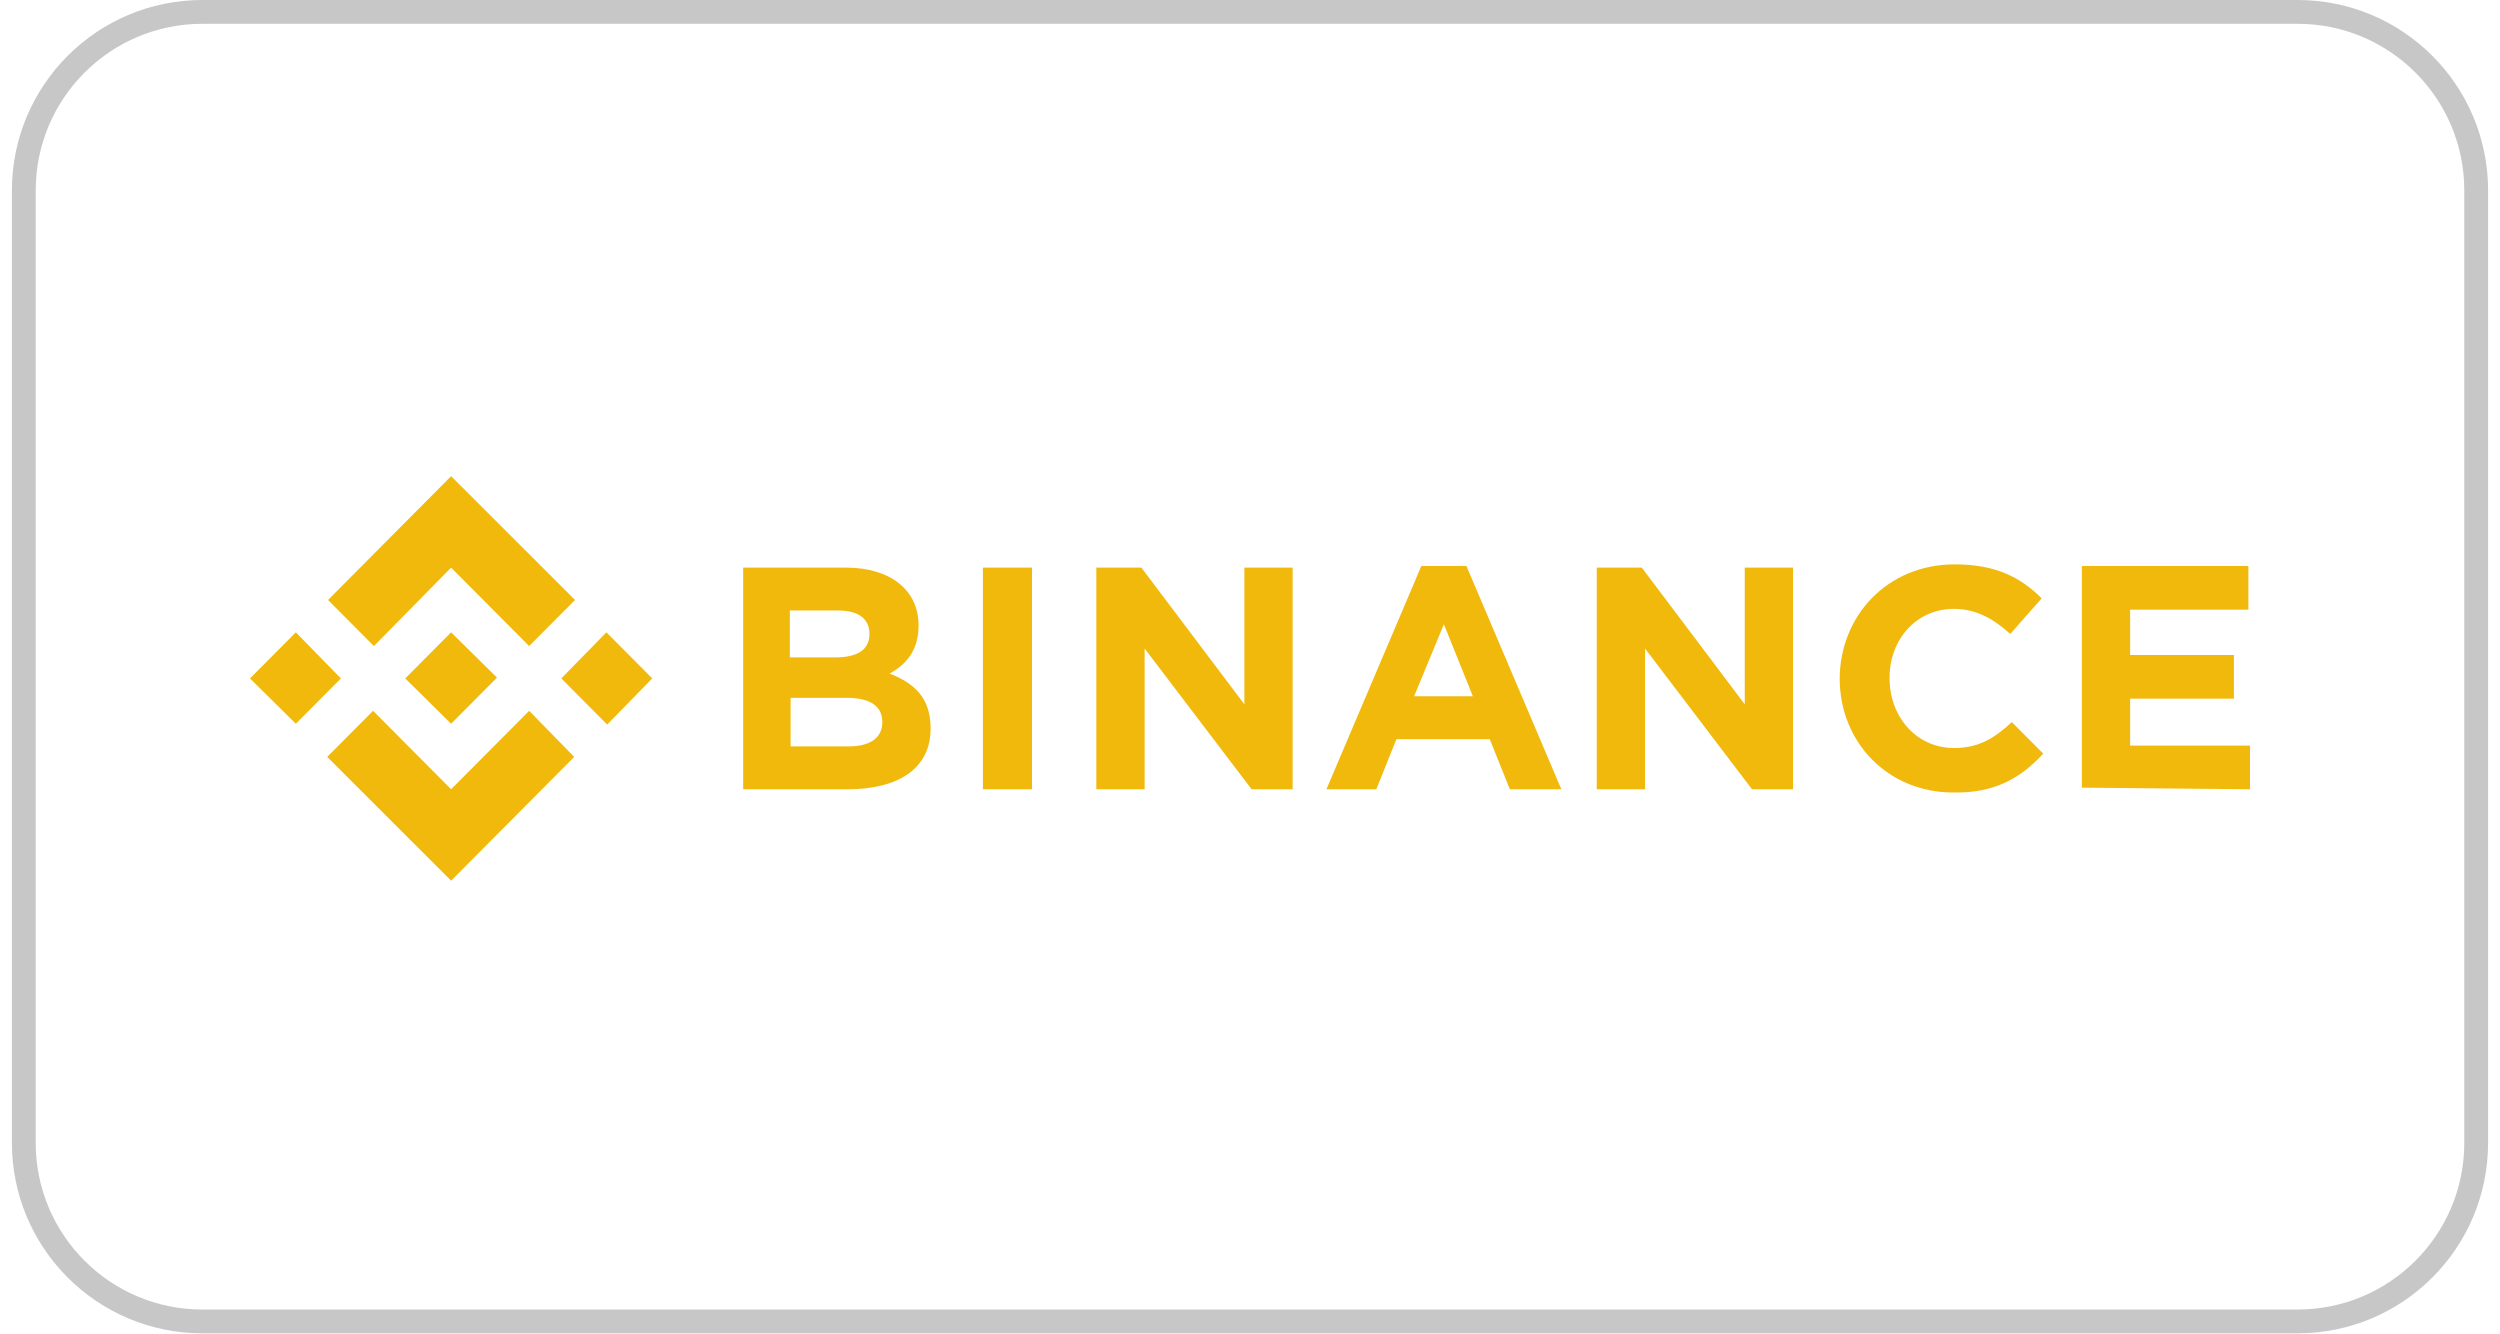
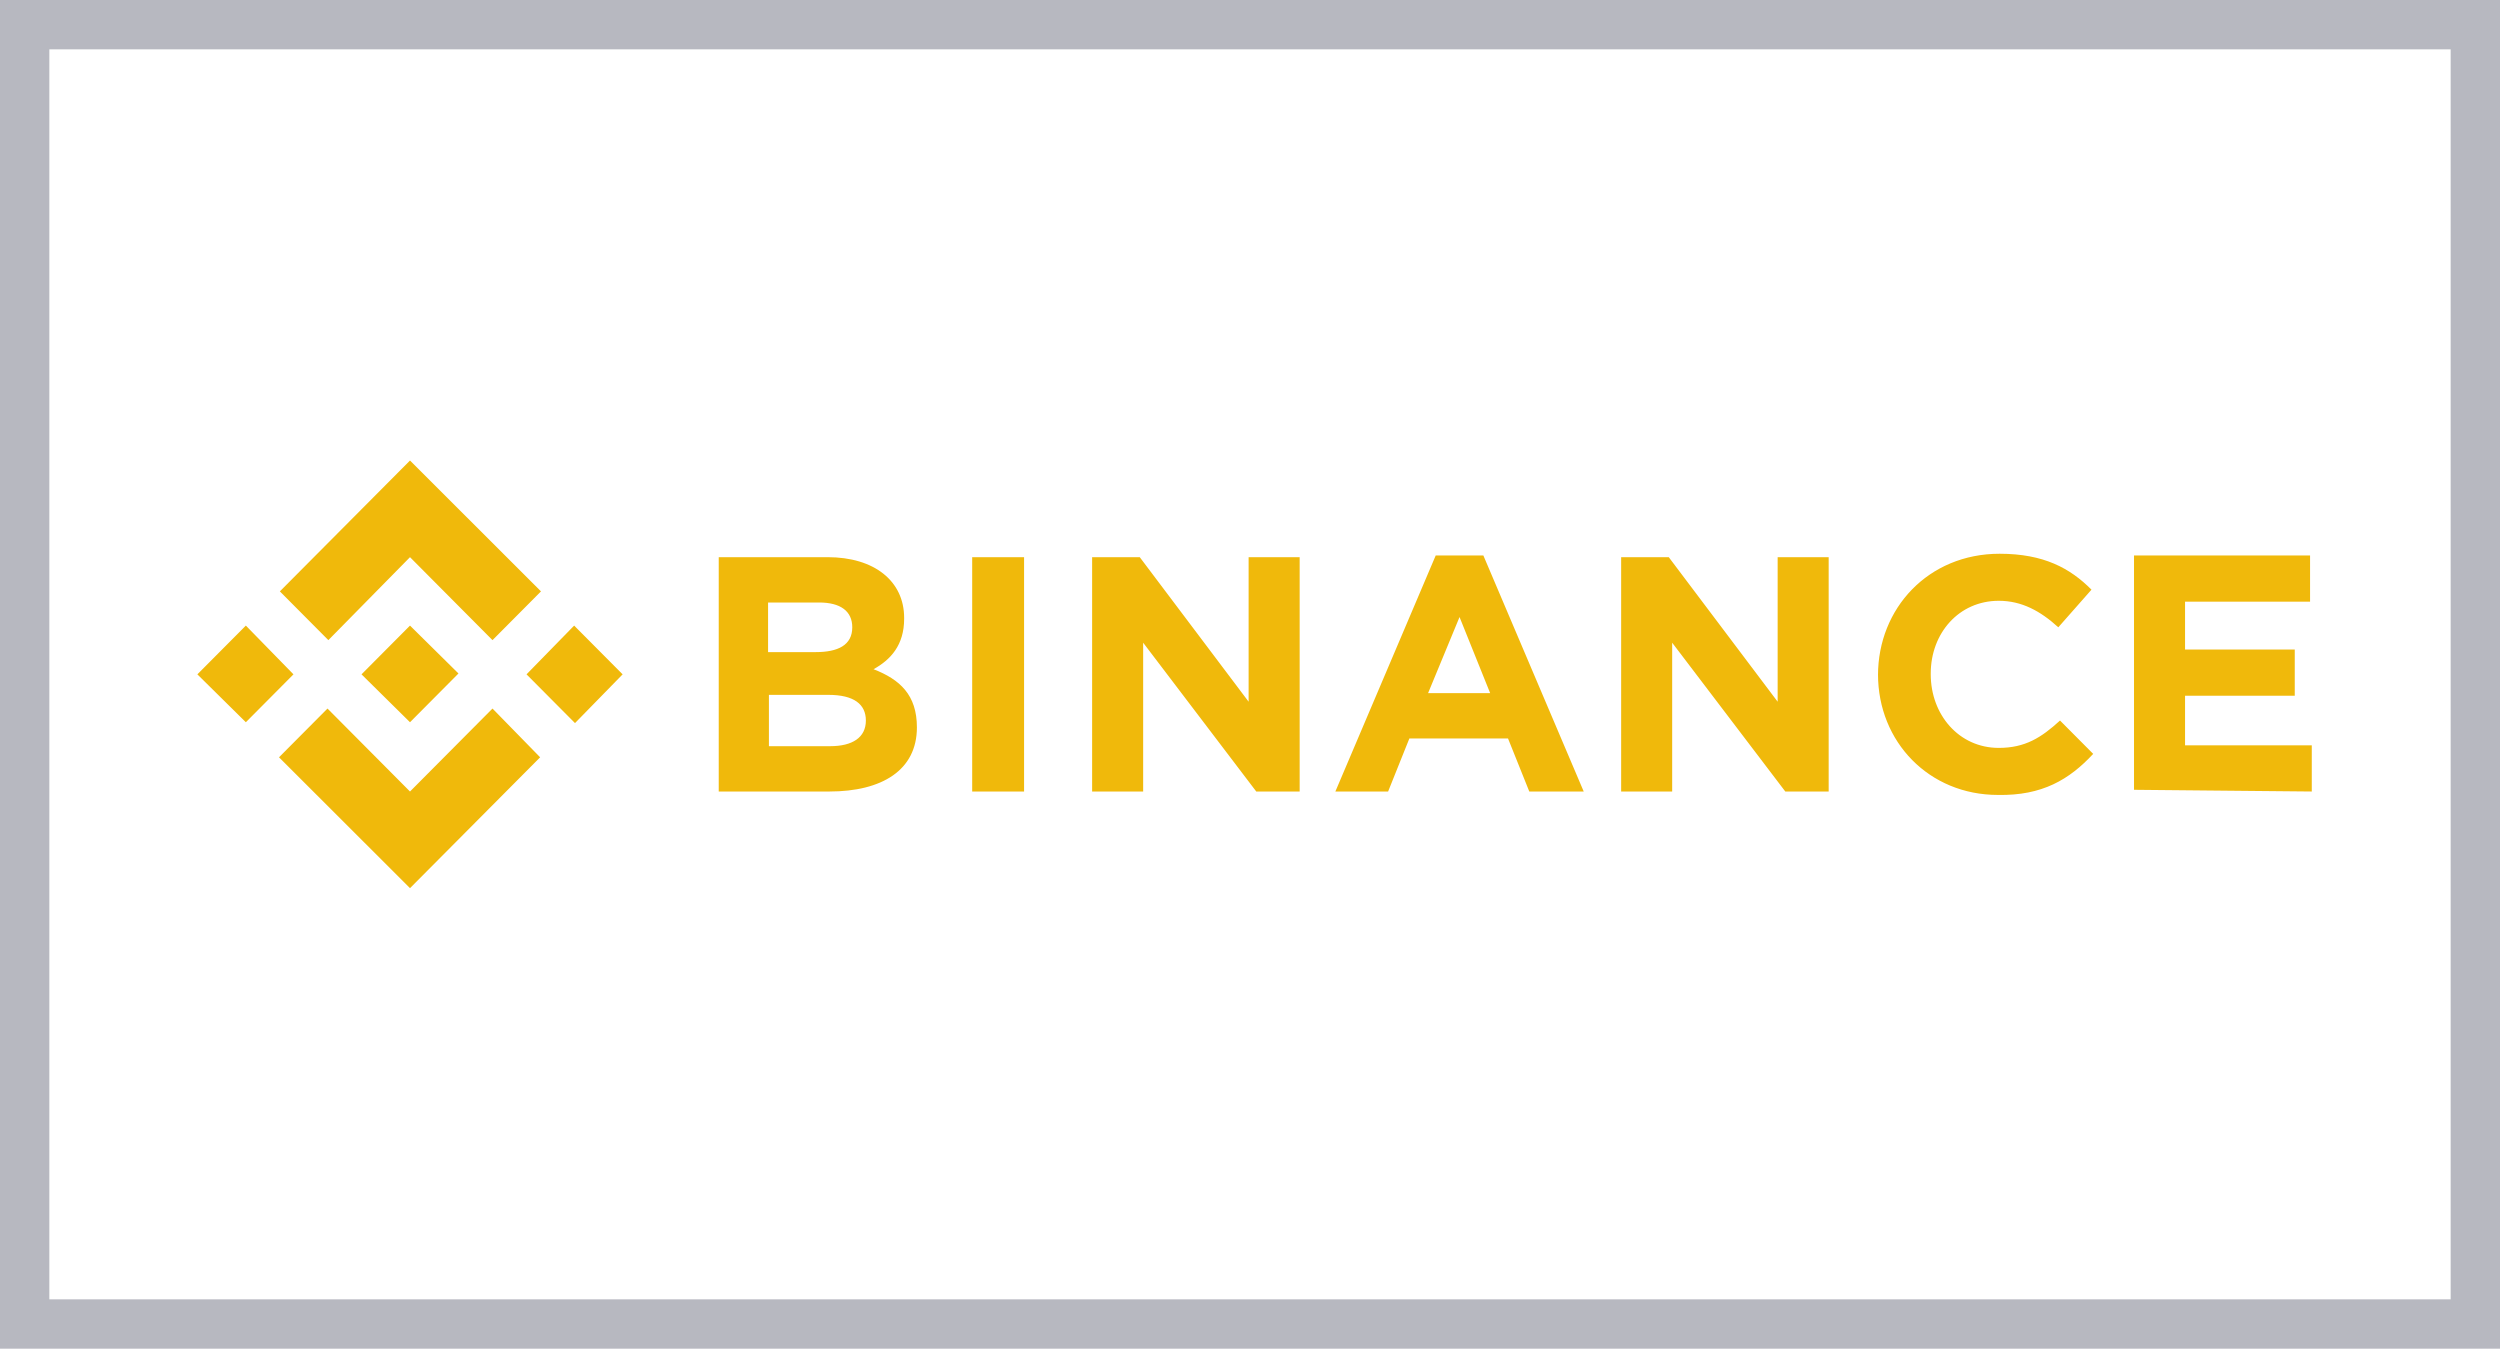
- <svg xmlns="http://www.w3.org/2000/svg" width="105" height="56" viewBox="0 0 105 56" fill="none">
+ <svg xmlns="http://www.w3.org/2000/svg" width="152" height="82" viewBox="0 0 152 82" fill="none">
  <g id="Frame 375">
-     <path id="Vector" d="M14.318 28.494L12.426 30.397L10.5 28.494L12.426 26.558L14.318 28.494ZM18.947 23.84L22.225 27.135L24.151 25.199L18.947 20L13.778 25.199L15.704 27.135L18.947 23.84ZM25.469 26.558L23.576 28.494L25.502 30.431L27.395 28.494L25.469 26.558ZM18.947 33.149L15.67 29.854L13.744 31.79L18.947 36.989L24.117 31.79L22.225 29.854L18.947 33.149ZM18.947 30.397L20.873 28.46L18.947 26.558L17.021 28.494L18.947 30.397ZM39.086 30.601C39.086 29.31 38.41 28.698 37.362 28.291C38.038 27.917 38.579 27.339 38.579 26.286V26.252C38.579 24.791 37.396 23.84 35.538 23.84H31.213V33.149H35.605C37.7 33.149 39.086 32.3 39.086 30.601ZM36.518 26.626C36.518 27.339 35.943 27.611 35.065 27.611H33.173V25.64H35.2C36.045 25.64 36.518 25.98 36.518 26.626ZM37.058 30.329C37.058 31.009 36.518 31.349 35.639 31.349H33.206V29.31H35.572C36.585 29.31 37.058 29.684 37.058 30.329ZM43.343 33.149V23.84H41.282V33.149H43.343ZM54.291 33.149V23.84H52.264V29.582L47.938 23.84H46.046V33.149H48.074V27.237L52.568 33.149H54.291ZM65.576 33.149L61.589 23.771H59.697L55.71 33.149H57.805L58.65 31.043H62.569L63.414 33.149H65.576ZM61.86 29.242H59.393L60.643 26.218L61.86 29.242ZM75.308 33.149V23.84H73.28V29.582L68.955 23.84H67.063V33.149H69.091V27.237L73.585 33.149H75.308ZM85.816 31.654L84.498 30.329C83.755 31.009 83.113 31.416 82.066 31.416C80.478 31.416 79.362 30.091 79.362 28.494V28.46C79.362 26.863 80.478 25.572 82.066 25.572C82.978 25.572 83.721 25.98 84.431 26.626L85.749 25.131C84.904 24.281 83.856 23.703 82.099 23.703C79.261 23.703 77.267 25.878 77.267 28.528V28.494C77.267 31.179 79.295 33.285 82.032 33.285C83.789 33.319 84.87 32.674 85.816 31.654ZM94.5 33.149V31.314H89.465V29.344H93.824V27.509H89.465V25.606H94.432V23.771H87.438V33.081L94.5 33.149Z" fill="#F0B90B" />
-     <rect x="1" y="0.5" width="103" height="55" rx="7.5" stroke="black" stroke-opacity="0.22" />
+     <path id="Vector" d="M17.843 41L14.948 43.912L12 41L14.948 38.036L17.843 41ZM24.928 33.876L29.944 38.92L32.892 35.956L24.928 28L17.016 35.956L19.964 38.92L24.928 33.876ZM34.908 38.036L32.013 41L34.96 43.964L37.856 41L34.908 38.036ZM24.928 48.124L19.912 43.08L16.964 46.044L24.928 54L32.84 46.044L29.944 43.08L24.928 48.124ZM24.928 43.912L27.875 40.948L24.928 38.036L21.98 41L24.928 43.912ZM55.748 44.224C55.748 42.248 54.714 41.312 53.111 40.688C54.145 40.116 54.972 39.232 54.972 37.62V37.568C54.972 35.332 53.163 33.876 50.319 33.876H43.699V48.124H50.422C53.628 48.124 55.748 46.824 55.748 44.224ZM51.818 38.14C51.818 39.232 50.939 39.648 49.594 39.648H46.699V36.632H49.801C51.094 36.632 51.818 37.152 51.818 38.14ZM52.645 43.808C52.645 44.848 51.818 45.368 50.474 45.368H46.75V42.248H50.37C51.922 42.248 52.645 42.82 52.645 43.808ZM62.264 48.124V33.876H59.109V48.124H62.264ZM79.019 48.124V33.876H75.916V42.664L69.297 33.876H66.401V48.124H69.504V39.076L76.381 48.124H79.019ZM96.29 48.124L90.188 33.772H87.292L81.19 48.124H84.397L85.689 44.9H91.688L92.981 48.124H96.29ZM90.602 42.144H86.827L88.74 37.516L90.602 42.144ZM111.183 48.124V33.876H108.081V42.664L101.461 33.876H98.566V48.124H101.668V39.076L108.546 48.124H111.183ZM127.266 45.836L125.249 43.808C124.111 44.848 123.129 45.472 121.526 45.472C119.095 45.472 117.389 43.444 117.389 41V40.948C117.389 38.504 119.095 36.528 121.526 36.528C122.922 36.528 124.06 37.152 125.145 38.14L127.162 35.852C125.869 34.552 124.266 33.668 121.577 33.668C117.234 33.668 114.183 36.996 114.183 41.052V41C114.183 45.108 117.285 48.332 121.474 48.332C124.163 48.384 125.818 47.396 127.266 45.836ZM140.556 48.124V45.316H132.851V42.3H139.521V39.492H132.851V36.58H140.452V33.772H129.748V48.02L140.556 48.124Z" fill="#F0B90B" />
+     <rect x="1.5" y="1.5" width="149" height="79" stroke="#0E122E" stroke-opacity="0.3" stroke-width="3" />
  </g>
</svg>
